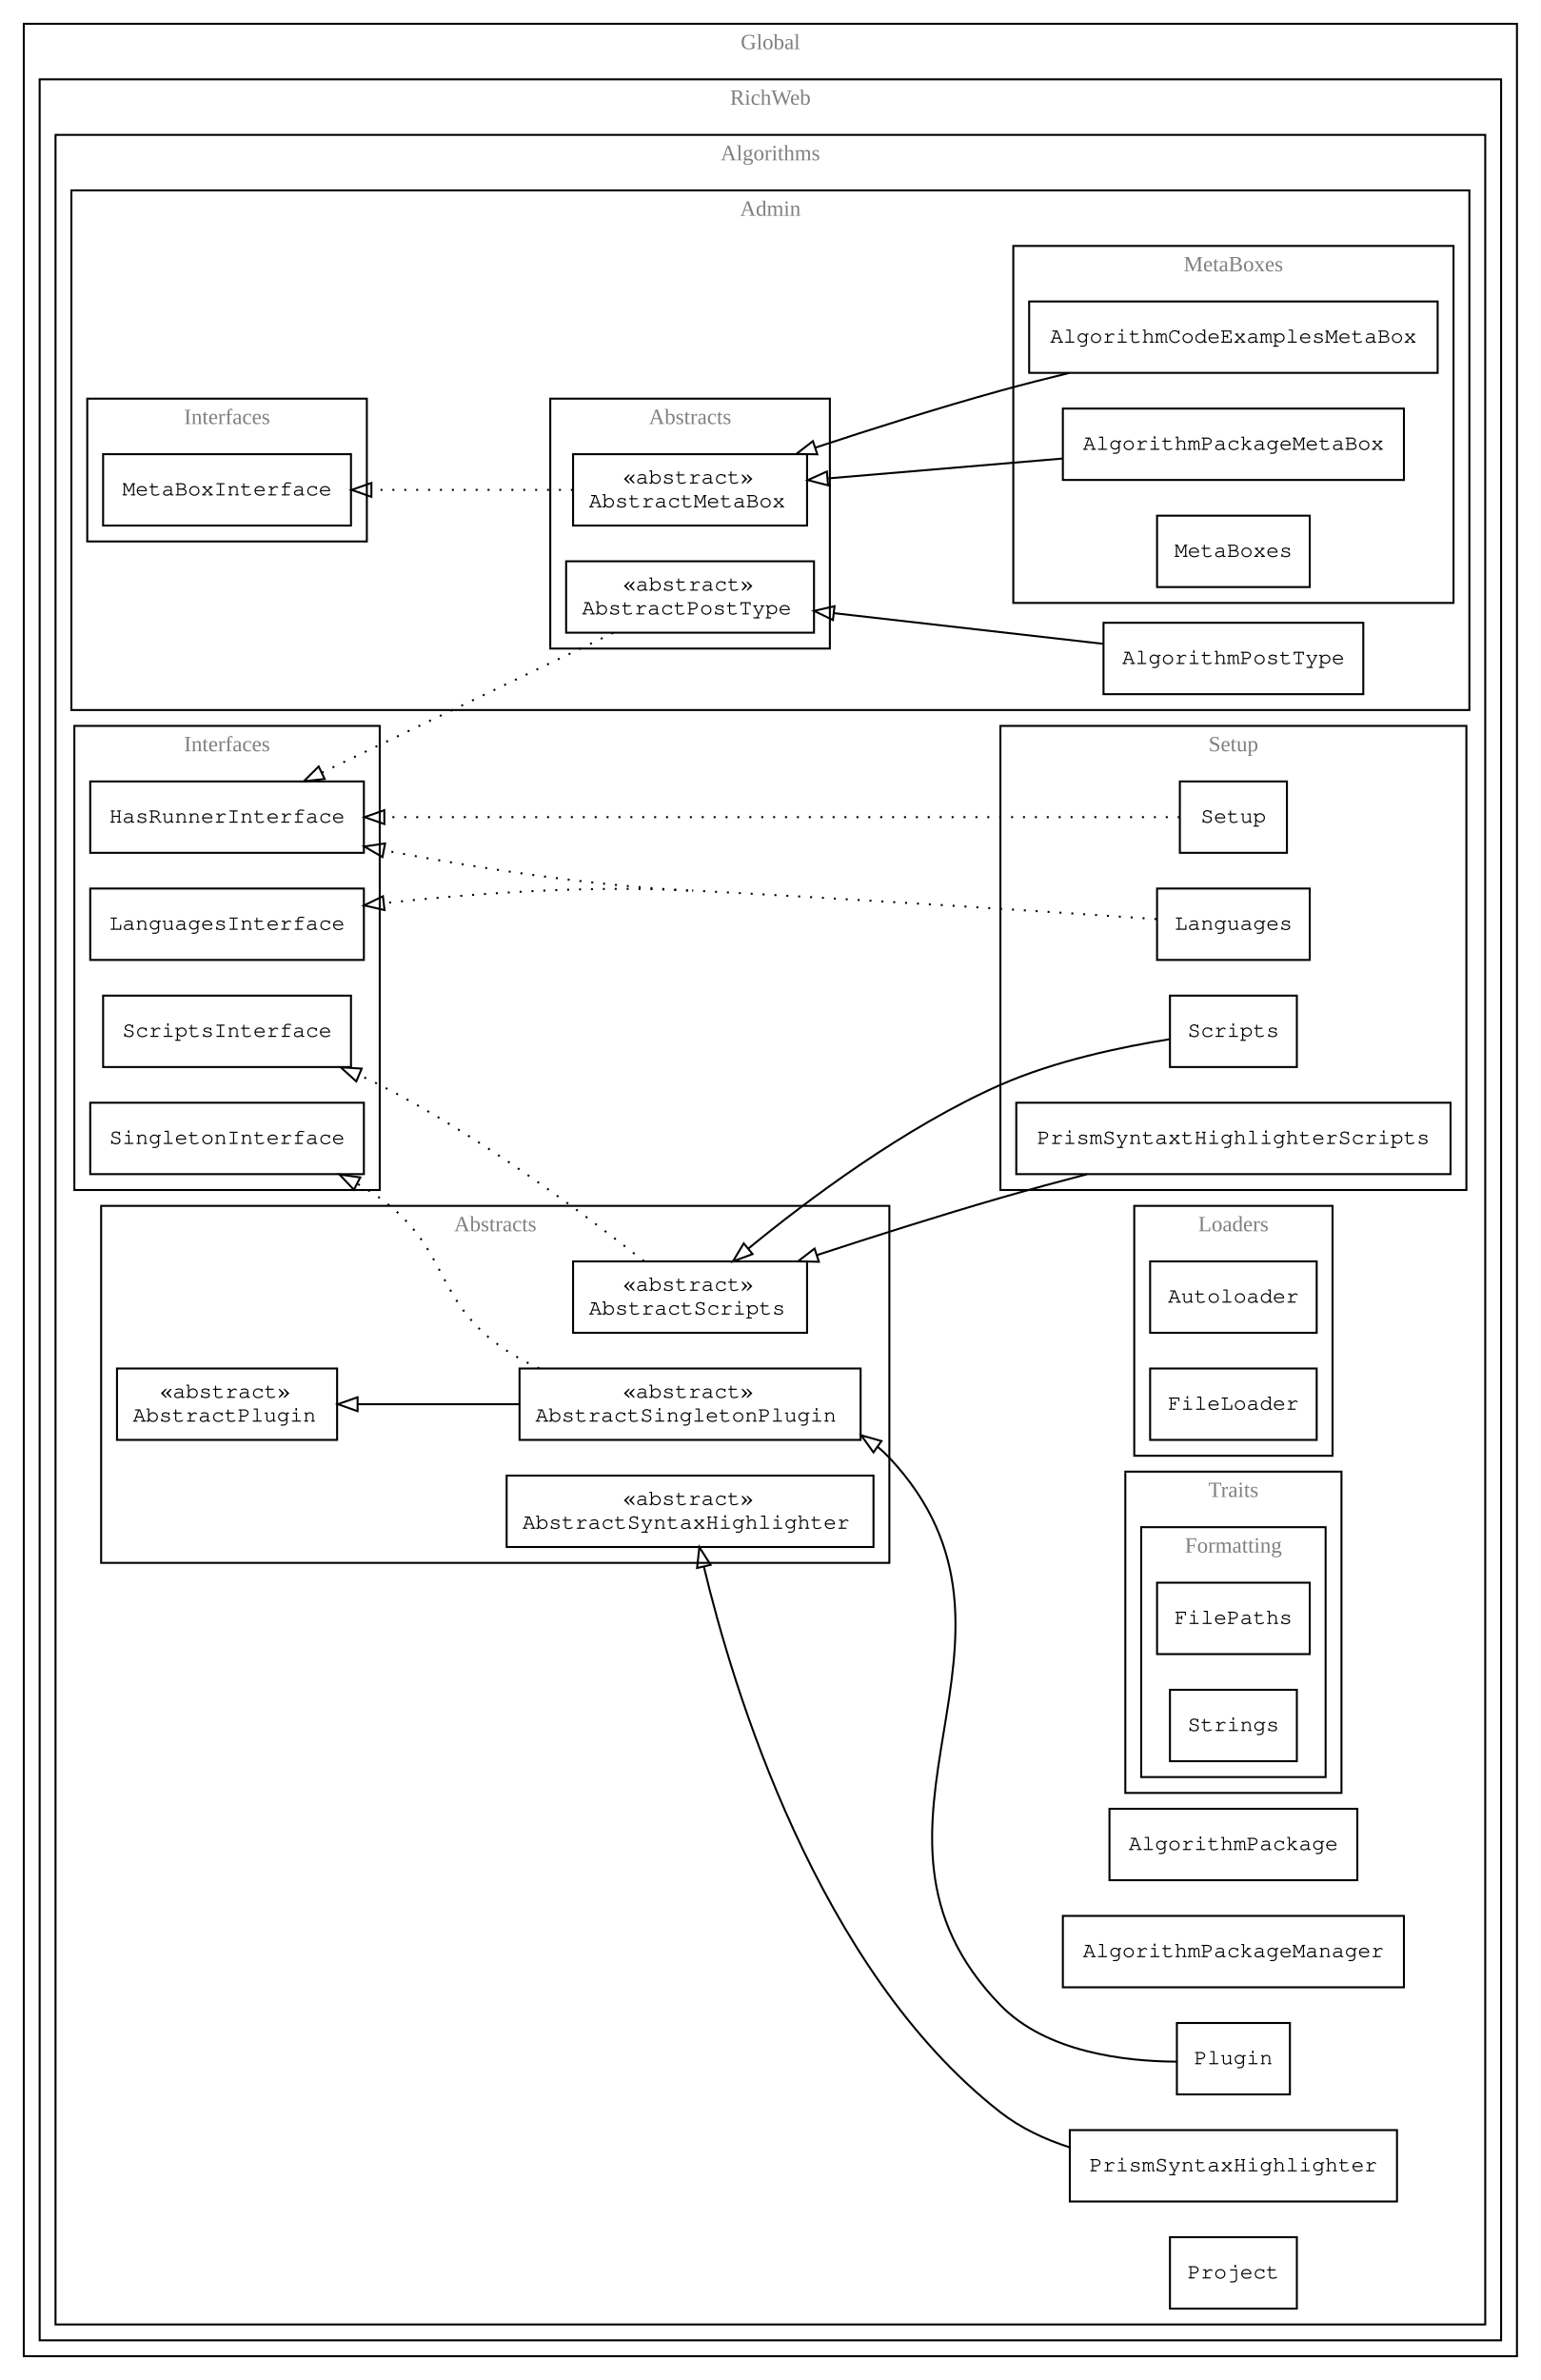
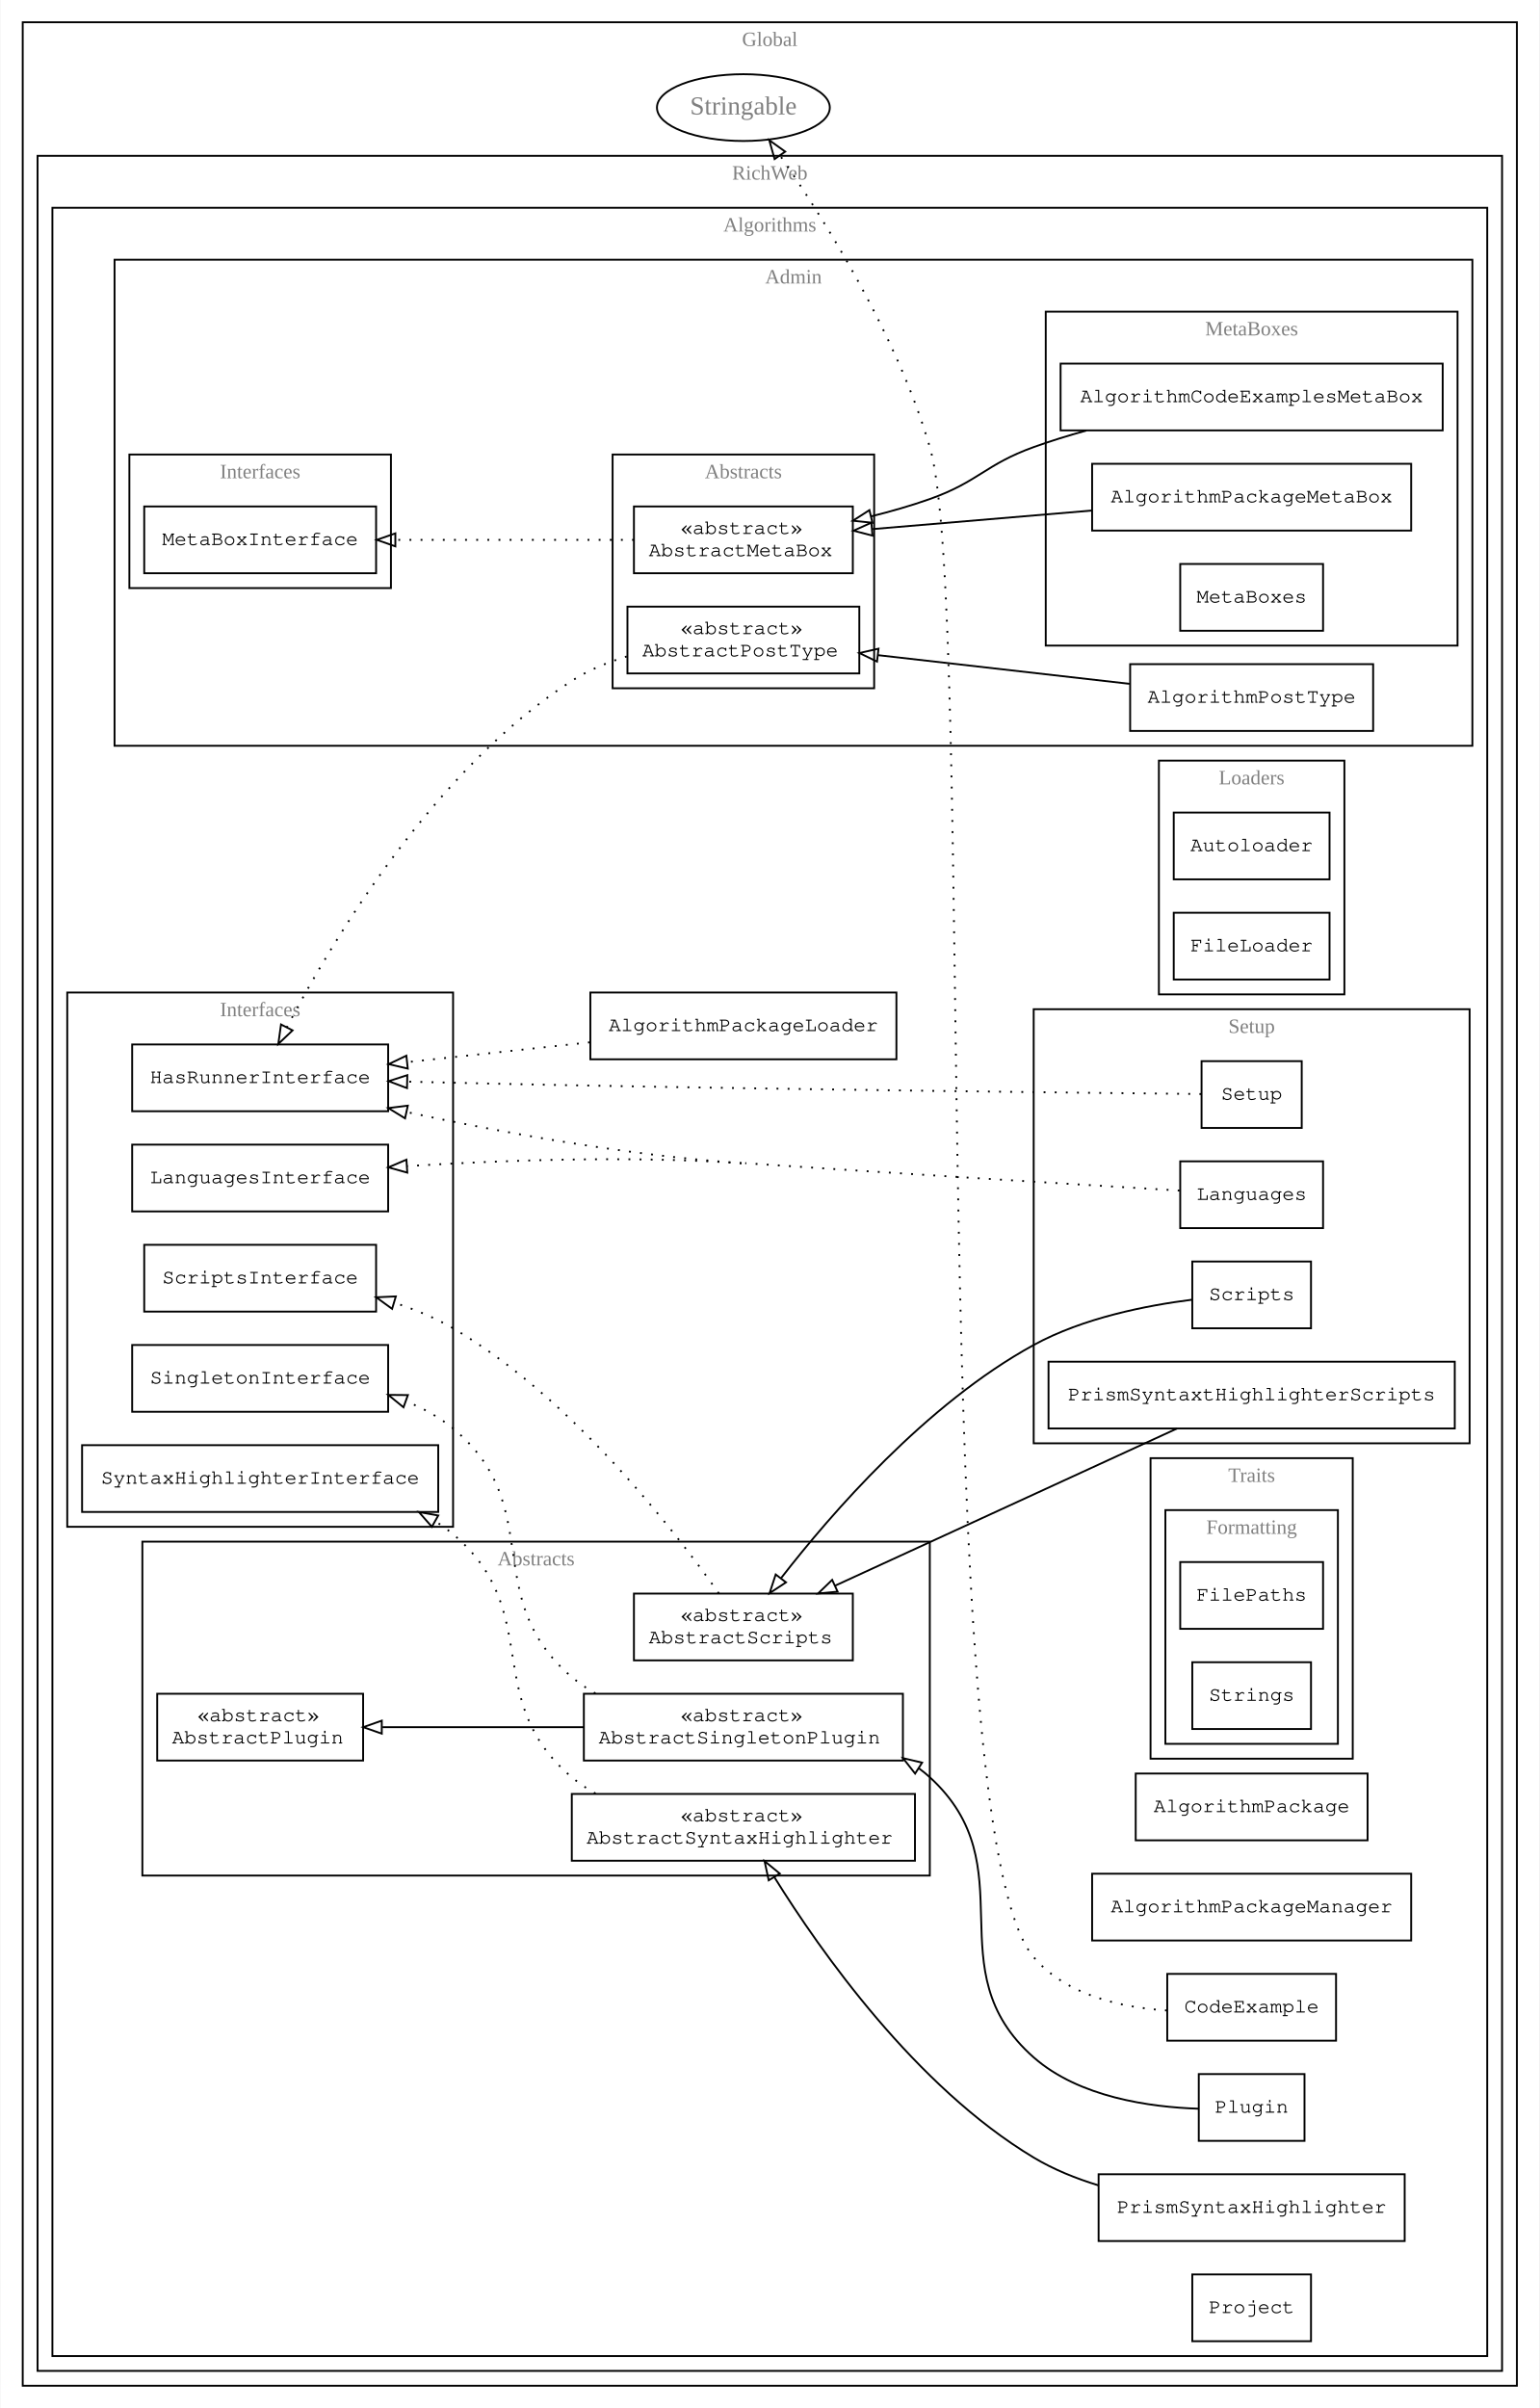
- <svg xmlns="http://www.w3.org/2000/svg" width="777pt" height="1200pt" viewBox="0.00 0.00 777.00 1200.00">
-   <g id="graph0" class="graph" transform="scale(1 1) rotate(0) translate(4 1196)">
-     <polygon fill="white" stroke="transparent" points="-4,4 -4,-1196 773,-1196 773,4 -4,4" />
+ <svg xmlns="http://www.w3.org/2000/svg" width="830pt" height="1298pt" viewBox="0.00 0.00 829.50 1298.00">
+   <g id="graph0" class="graph" transform="scale(1 1) rotate(0) translate(4 1294)">
+     <polygon fill="white" stroke="transparent" points="-4,4 -4,-1294 825.5,-1294 825.5,4 -4,4" />
    <g id="clust1" class="cluster">
-       <polygon fill="none" stroke="black" points="8,-8 8,-1184 761,-1184 761,-8 8,-8" />
-       <text text-anchor="middle" x="384.5" y="-1171.2" font-family="Times New Roman,serif" font-size="11.00" fill="gray">Global</text>
+       <polygon fill="none" stroke="black" points="8,-8 8,-1282 813.5,-1282 813.5,-8 8,-8" />
+       <text text-anchor="middle" x="410.75" y="-1269.2" font-family="Times New Roman,serif" font-size="11.00" fill="gray">Global</text>
    </g>
    <g id="clust2" class="cluster">
-       <polygon fill="none" stroke="black" points="16,-16 16,-1156 753,-1156 753,-16 16,-16" />
-       <text text-anchor="middle" x="384.5" y="-1143.2" font-family="Times New Roman,serif" font-size="11.00" fill="gray">RichWeb</text>
+       <polygon fill="none" stroke="black" points="16,-16 16,-1210 805.5,-1210 805.5,-16 16,-16" />
+       <text text-anchor="middle" x="410.75" y="-1197.2" font-family="Times New Roman,serif" font-size="11.00" fill="gray">RichWeb</text>
    </g>
    <g id="clust3" class="cluster">
-       <polygon fill="none" stroke="black" points="24,-24 24,-1128 745,-1128 745,-24 24,-24" />
-       <text text-anchor="middle" x="384.5" y="-1115.2" font-family="Times New Roman,serif" font-size="11.00" fill="gray">Algorithms</text>
+       <polygon fill="none" stroke="black" points="24,-24 24,-1182 797.5,-1182 797.5,-24 24,-24" />
+       <text text-anchor="middle" x="410.75" y="-1169.2" font-family="Times New Roman,serif" font-size="11.00" fill="gray">Algorithms</text>
+     </g>
+     <g id="clust5" class="cluster">
+       <polygon fill="none" stroke="black" points="57.5,-892 57.5,-1154 789.5,-1154 789.5,-892 57.5,-892" />
+       <text text-anchor="middle" x="423.5" y="-1141.2" font-family="Times New Roman,serif" font-size="11.00" fill="gray">Admin</text>
+     </g>
+     <g id="clust6" class="cluster">
+       <polygon fill="none" stroke="black" points="326,-923 326,-1049 467,-1049 467,-923 326,-923" />
+       <text text-anchor="middle" x="396.5" y="-1036.2" font-family="Times New Roman,serif" font-size="11.00" fill="gray">Abstracts</text>
+     </g>
+     <g id="clust7" class="cluster">
+       <polygon fill="none" stroke="black" points="65.5,-977 65.5,-1049 206.5,-1049 206.5,-977 65.5,-977" />
+       <text text-anchor="middle" x="136" y="-1036.2" font-family="Times New Roman,serif" font-size="11.00" fill="gray">Interfaces</text>
+     </g>
+     <g id="clust8" class="cluster">
+       <polygon fill="none" stroke="black" points="559.5,-946 559.5,-1126 781.5,-1126 781.5,-946 559.5,-946" />
+       <text text-anchor="middle" x="670.5" y="-1113.2" font-family="Times New Roman,serif" font-size="11.00" fill="gray">MetaBoxes</text>
+     </g>
+     <g id="clust10" class="cluster">
+       <polygon fill="none" stroke="black" points="620.5,-758 620.5,-884 720.5,-884 720.5,-758 620.5,-758" />
+       <text text-anchor="middle" x="670.5" y="-871.2" font-family="Times New Roman,serif" font-size="11.00" fill="gray">Loaders</text>
    </g>
    <g id="clust4" class="cluster">
-       <polygon fill="none" stroke="black" points="47,-408 47,-588 444.5,-588 444.5,-408 47,-408" />
-       <text text-anchor="middle" x="245.75" y="-575.2" font-family="Times New Roman,serif" font-size="11.00" fill="gray">Abstracts</text>
-     </g>
-     <g id="clust5" class="cluster">
-       <polygon fill="none" stroke="black" points="32,-838 32,-1100 737,-1100 737,-838 32,-838" />
-       <text text-anchor="middle" x="384.5" y="-1087.2" font-family="Times New Roman,serif" font-size="11.00" fill="gray">Admin</text>
-     </g>
-     <g id="clust6" class="cluster">
-       <polygon fill="none" stroke="black" points="273.5,-869 273.5,-995 414.5,-995 414.5,-869 273.5,-869" />
-       <text text-anchor="middle" x="344" y="-982.2" font-family="Times New Roman,serif" font-size="11.00" fill="gray">Abstracts</text>
-     </g>
-     <g id="clust8" class="cluster">
-       <polygon fill="none" stroke="black" points="507,-892 507,-1072 729,-1072 729,-892 507,-892" />
-       <text text-anchor="middle" x="618" y="-1059.2" font-family="Times New Roman,serif" font-size="11.00" fill="gray">MetaBoxes</text>
-     </g>
-     <g id="clust7" class="cluster">
-       <polygon fill="none" stroke="black" points="40,-923 40,-995 181,-995 181,-923 40,-923" />
-       <text text-anchor="middle" x="110.5" y="-982.2" font-family="Times New Roman,serif" font-size="11.00" fill="gray">Interfaces</text>
+       <polygon fill="none" stroke="black" points="72.5,-283 72.5,-463 497,-463 497,-283 72.5,-283" />
+       <text text-anchor="middle" x="284.75" y="-450.2" font-family="Times New Roman,serif" font-size="11.00" fill="gray">Abstracts</text>
+     </g>
+     <g id="clust9" class="cluster">
+       <polygon fill="none" stroke="black" points="32,-471 32,-759 240,-759 240,-471 32,-471" />
+       <text text-anchor="middle" x="136" y="-746.2" font-family="Times New Roman,serif" font-size="11.00" fill="gray">Interfaces</text>
    </g>
    <g id="clust11" class="cluster">
-       <polygon fill="none" stroke="black" points="500.5,-596 500.5,-830 735.5,-830 735.5,-596 500.5,-596" />
-       <text text-anchor="middle" x="618" y="-817.2" font-family="Times New Roman,serif" font-size="11.00" fill="gray">Setup</text>
-     </g>
-     <g id="clust9" class="cluster">
-       <polygon fill="none" stroke="black" points="33.5,-596 33.5,-830 187.5,-830 187.5,-596 33.5,-596" />
-       <text text-anchor="middle" x="110.5" y="-817.2" font-family="Times New Roman,serif" font-size="11.00" fill="gray">Interfaces</text>
-     </g>
-     <g id="clust10" class="cluster">
-       <polygon fill="none" stroke="black" points="568,-462 568,-588 668,-588 668,-462 568,-462" />
-       <text text-anchor="middle" x="618" y="-575.2" font-family="Times New Roman,serif" font-size="11.00" fill="gray">Loaders</text>
+       <polygon fill="none" stroke="black" points="553,-516 553,-750 788,-750 788,-516 553,-516" />
+       <text text-anchor="middle" x="670.5" y="-737.2" font-family="Times New Roman,serif" font-size="11.00" fill="gray">Setup</text>
    </g>
    <g id="clust12" class="cluster">
-       <polygon fill="none" stroke="black" points="563.5,-292 563.5,-454 672.5,-454 672.5,-292 563.5,-292" />
-       <text text-anchor="middle" x="618" y="-441.2" font-family="Times New Roman,serif" font-size="11.00" fill="gray">Traits</text>
+       <polygon fill="none" stroke="black" points="616,-346 616,-508 725,-508 725,-346 616,-346" />
+       <text text-anchor="middle" x="670.5" y="-495.2" font-family="Times New Roman,serif" font-size="11.00" fill="gray">Traits</text>
    </g>
    <g id="clust13" class="cluster">
-       <polygon fill="none" stroke="black" points="571.5,-300 571.5,-426 664.5,-426 664.5,-300 571.5,-300" />
-       <text text-anchor="middle" x="618" y="-413.2" font-family="Times New Roman,serif" font-size="11.00" fill="gray">Formatting</text>
+       <polygon fill="none" stroke="black" points="624,-354 624,-480 717,-480 717,-354 624,-354" />
+       <text text-anchor="middle" x="670.5" y="-467.2" font-family="Times New Roman,serif" font-size="11.00" fill="gray">Formatting</text>
    </g>
    <g id="node1" class="node">
-       <polygon fill="none" stroke="black" points="166,-506 55,-506 55,-470 166,-470 166,-506" />
-       <text text-anchor="start" x="76.5" y="-491.2" font-family="Courier,monospace" font-size="11.00">«abstract»</text>
-       <text text-anchor="start" x="63" y="-479.2" font-family="Courier,monospace" font-size="11.00">AbstractPlugin</text>
+       <polygon fill="none" stroke="black" points="191.5,-381 80.5,-381 80.5,-345 191.5,-345 191.5,-381" />
+       <text text-anchor="start" x="102" y="-366.2" font-family="Courier,monospace" font-size="11.00">«abstract»</text>
+       <text text-anchor="start" x="88.5" y="-354.2" font-family="Courier,monospace" font-size="11.00">AbstractPlugin</text>
    </g>
    <g id="node2" class="node">
-       <polygon fill="none" stroke="black" points="403,-560 285,-560 285,-524 403,-524 403,-560" />
-       <text text-anchor="start" x="310" y="-545.2" font-family="Courier,monospace" font-size="11.00">«abstract»</text>
-       <text text-anchor="start" x="293" y="-533.2" font-family="Courier,monospace" font-size="11.00">AbstractScripts</text>
+       <polygon fill="none" stroke="black" points="455.5,-435 337.5,-435 337.5,-399 455.5,-399 455.5,-435" />
+       <text text-anchor="start" x="362.5" y="-420.2" font-family="Courier,monospace" font-size="11.00">«abstract»</text>
+       <text text-anchor="start" x="345.5" y="-408.2" font-family="Courier,monospace" font-size="11.00">AbstractScripts</text>
    </g>
    <g id="node14" class="node">
-       <polygon fill="none" stroke="black" points="173,-694 48,-694 48,-658 173,-658 173,-694" />
-       <text text-anchor="middle" x="110.5" y="-673.2" font-family="Courier,monospace" font-size="11.00">ScriptsInterface</text>
+       <polygon fill="none" stroke="black" points="198.5,-623 73.5,-623 73.5,-587 198.5,-587 198.5,-623" />
+       <text text-anchor="middle" x="136" y="-602.2" font-family="Courier,monospace" font-size="11.00">ScriptsInterface</text>
    </g>
    <g id="edge1" class="edge">
-       <path fill="none" stroke="black" stroke-dasharray="1,5" d="M320.74,-560.12C291.56,-583.19 238.14,-623.15 187.5,-649 184.19,-650.69 180.74,-652.32 177.23,-653.89" />
-       <polygon fill="none" stroke="black" points="175.67,-650.75 167.82,-657.87 178.4,-657.2 175.67,-650.75" />
+       <path fill="none" stroke="black" stroke-dasharray="1,5" d="M383.28,-435.09C359.66,-468.59 304.39,-540.31 240,-578 230.25,-583.71 219.29,-588.23 208.25,-591.8" />
+       <polygon fill="none" stroke="black" points="207.13,-588.48 198.55,-594.71 209.14,-595.19 207.13,-588.48" />
    </g>
    <g id="node3" class="node">
-       <polygon fill="none" stroke="black" points="430,-506 258,-506 258,-470 430,-470 430,-506" />
-       <text text-anchor="start" x="310" y="-491.2" font-family="Courier,monospace" font-size="11.00">«abstract»</text>
-       <text text-anchor="start" x="266" y="-479.2" font-family="Courier,monospace" font-size="11.00">AbstractSingletonPlugin</text>
+       <polygon fill="none" stroke="black" points="482.5,-381 310.5,-381 310.5,-345 482.5,-345 482.5,-381" />
+       <text text-anchor="start" x="362.5" y="-366.2" font-family="Courier,monospace" font-size="11.00">«abstract»</text>
+       <text text-anchor="start" x="318.5" y="-354.2" font-family="Courier,monospace" font-size="11.00">AbstractSingletonPlugin</text>
    </g>
    <g id="edge2" class="edge">
-       <path fill="none" stroke="black" d="M257.78,-488C230.93,-488 201.71,-488 176.5,-488" />
-       <polygon fill="none" stroke="black" points="176.33,-484.5 166.33,-488 176.33,-491.5 176.33,-484.5" />
+       <path fill="none" stroke="black" d="M310.5,-363C275.18,-363 234.84,-363 201.96,-363" />
+       <polygon fill="none" stroke="black" points="201.56,-359.5 191.56,-363 201.56,-366.5 201.56,-359.5" />
    </g>
    <g id="node15" class="node">
-       <polygon fill="none" stroke="black" points="179.5,-640 41.5,-640 41.5,-604 179.5,-604 179.5,-640" />
-       <text text-anchor="middle" x="110.5" y="-619.2" font-family="Courier,monospace" font-size="11.00">SingletonInterface</text>
+       <polygon fill="none" stroke="black" points="205,-569 67,-569 67,-533 205,-533 205,-569" />
+       <text text-anchor="middle" x="136" y="-548.2" font-family="Courier,monospace" font-size="11.00">SingletonInterface</text>
    </g>
    <g id="edge3" class="edge">
-       <path fill="none" stroke="black" stroke-dasharray="1,5" d="M267.92,-506.07C262.17,-508.67 256.62,-511.63 251.5,-515 214.33,-539.47 223.54,-565.9 187.5,-592 183.91,-594.6 180.07,-597.01 176.09,-599.24" />
-       <polygon fill="none" stroke="black" points="174.47,-596.13 167.19,-603.83 177.68,-602.35 174.47,-596.13" />
+       <path fill="none" stroke="black" stroke-dasharray="1,5" d="M316.75,-381.19C312.21,-383.75 307.91,-386.67 304,-390 253.78,-432.82 290.87,-481.95 240,-524 232.54,-530.16 223.83,-534.93 214.69,-538.63" />
+       <polygon fill="none" stroke="black" points="213.27,-535.42 205.05,-542.1 215.64,-542 213.27,-535.42" />
    </g>
    <g id="node4" class="node">
-       <polygon fill="none" stroke="black" points="436.5,-452 251.5,-452 251.5,-416 436.5,-416 436.5,-452" />
-       <text text-anchor="start" x="310" y="-437.2" font-family="Courier,monospace" font-size="11.00">«abstract»</text>
-       <text text-anchor="start" x="259.5" y="-425.2" font-family="Courier,monospace" font-size="11.00">AbstractSyntaxHighlighter</text>
+       <polygon fill="none" stroke="black" points="489,-327 304,-327 304,-291 489,-291 489,-327" />
+       <text text-anchor="start" x="362.5" y="-312.2" font-family="Courier,monospace" font-size="11.00">«abstract»</text>
+       <text text-anchor="start" x="312" y="-300.2" font-family="Courier,monospace" font-size="11.00">AbstractSyntaxHighlighter</text>
+     </g>
+     <g id="node16" class="node">
+       <polygon fill="none" stroke="black" points="232,-515 40,-515 40,-479 232,-479 232,-515" />
+       <text text-anchor="middle" x="136" y="-494.2" font-family="Courier,monospace" font-size="11.00">SyntaxHighlighterInterface</text>
+     </g>
+     <g id="edge4" class="edge">
+       <path fill="none" stroke="black" stroke-dasharray="1,5" d="M316.79,-327.23C312.24,-329.78 307.92,-332.69 304,-336 254.51,-377.83 289.57,-425.26 240,-467 236.96,-469.56 233.71,-471.9 230.31,-474.04" />
+       <polygon fill="none" stroke="black" points="228.57,-471 221.58,-478.96 232.01,-477.1 228.57,-471" />
    </g>
    <g id="node5" class="node">
-       <polygon fill="none" stroke="black" points="403,-967 285,-967 285,-931 403,-931 403,-967" />
-       <text text-anchor="start" x="310" y="-952.2" font-family="Courier,monospace" font-size="11.00">«abstract»</text>
-       <text text-anchor="start" x="293" y="-940.2" font-family="Courier,monospace" font-size="11.00">AbstractMetaBox</text>
+       <polygon fill="none" stroke="black" points="455.5,-1021 337.5,-1021 337.5,-985 455.5,-985 455.5,-1021" />
+       <text text-anchor="start" x="362.5" y="-1006.2" font-family="Courier,monospace" font-size="11.00">«abstract»</text>
+       <text text-anchor="start" x="345.5" y="-994.2" font-family="Courier,monospace" font-size="11.00">AbstractMetaBox</text>
    </g>
    <g id="node7" class="node">
-       <polygon fill="none" stroke="black" points="173,-967 48,-967 48,-931 173,-931 173,-967" />
-       <text text-anchor="middle" x="110.5" y="-946.2" font-family="Courier,monospace" font-size="11.00">MetaBoxInterface</text>
-     </g>
-     <g id="edge4" class="edge">
-       <path fill="none" stroke="black" stroke-dasharray="1,5" d="M284.88,-949C254.18,-949 216.23,-949 183.66,-949" />
-       <polygon fill="none" stroke="black" points="183.29,-945.5 173.29,-949 183.29,-952.5 183.29,-945.5" />
+       <polygon fill="none" stroke="black" points="198.5,-1021 73.5,-1021 73.5,-985 198.5,-985 198.5,-1021" />
+       <text text-anchor="middle" x="136" y="-1000.2" font-family="Courier,monospace" font-size="11.00">MetaBoxInterface</text>
+     </g>
+     <g id="edge5" class="edge">
+       <path fill="none" stroke="black" stroke-dasharray="1,5" d="M337.49,-1003C299.48,-1003 249.51,-1003 208.97,-1003" />
+       <polygon fill="none" stroke="black" points="208.88,-999.5 198.88,-1003 208.88,-1006.5 208.88,-999.5" />
    </g>
    <g id="node6" class="node">
-       <polygon fill="none" stroke="black" points="406.5,-913 281.5,-913 281.5,-877 406.5,-877 406.5,-913" />
-       <text text-anchor="start" x="310" y="-898.2" font-family="Courier,monospace" font-size="11.00">«abstract»</text>
-       <text text-anchor="start" x="289.5" y="-886.2" font-family="Courier,monospace" font-size="11.00">AbstractPostType</text>
+       <polygon fill="none" stroke="black" points="459,-967 334,-967 334,-931 459,-931 459,-967" />
+       <text text-anchor="start" x="362.5" y="-952.2" font-family="Courier,monospace" font-size="11.00">«abstract»</text>
+       <text text-anchor="start" x="342" y="-940.2" font-family="Courier,monospace" font-size="11.00">AbstractPostType</text>
    </g>
    <g id="node12" class="node">
-       <polygon fill="none" stroke="black" points="179.5,-802 41.5,-802 41.5,-766 179.5,-766 179.5,-802" />
-       <text text-anchor="middle" x="110.5" y="-781.2" font-family="Courier,monospace" font-size="11.00">HasRunnerInterface</text>
-     </g>
-     <g id="edge5" class="edge">
-       <path fill="none" stroke="black" stroke-dasharray="1,5" d="M305.29,-876.92C265.18,-857.69 201.68,-827.24 158.38,-806.48" />
-       <polygon fill="none" stroke="black" points="159.72,-803.24 149.19,-802.07 156.7,-809.55 159.72,-803.24" />
+       <polygon fill="none" stroke="black" points="205,-731 67,-731 67,-695 205,-695 205,-731" />
+       <text text-anchor="middle" x="136" y="-710.2" font-family="Courier,monospace" font-size="11.00">HasRunnerInterface</text>
+     </g>
+     <g id="edge6" class="edge">
+       <path fill="none" stroke="black" stroke-dasharray="1,5" d="M333.61,-940.14C323.22,-937 312.93,-932.75 304,-927 229.64,-879.13 174.57,-786.45 150.45,-740.38" />
+       <polygon fill="none" stroke="black" points="153.47,-738.58 145.78,-731.29 147.24,-741.78 153.47,-738.58" />
    </g>
    <g id="node8" class="node">
-       <polygon fill="none" stroke="black" points="721,-1044 515,-1044 515,-1008 721,-1008 721,-1044" />
-       <text text-anchor="middle" x="618" y="-1023.2" font-family="Courier,monospace" font-size="11.00">AlgorithmCodeExamplesMetaBox</text>
+       <polygon fill="none" stroke="black" points="773.5,-1098 567.5,-1098 567.5,-1062 773.5,-1062 773.5,-1098" />
+       <text text-anchor="middle" x="670.5" y="-1077.2" font-family="Courier,monospace" font-size="11.00">AlgorithmCodeExamplesMetaBox</text>
+     </g>
+     <g id="edge8" class="edge">
+       <path fill="none" stroke="black" d="M581.38,-1061.92C571.71,-1059.25 562.08,-1056.27 553,-1053 526.82,-1043.57 523.23,-1034.3 497,-1025 486.91,-1021.43 476.04,-1018.31 465.31,-1015.64" />
+       <polygon fill="none" stroke="black" points="466.07,-1012.22 455.53,-1013.31 464.45,-1019.03 466.07,-1012.22" />
+     </g>
+     <g id="node9" class="node">
+       <polygon fill="none" stroke="black" points="756.5,-1044 584.5,-1044 584.5,-1008 756.5,-1008 756.5,-1044" />
+       <text text-anchor="middle" x="670.5" y="-1023.2" font-family="Courier,monospace" font-size="11.00">AlgorithmPackageMetaBox</text>
+     </g>
+     <g id="edge9" class="edge">
+       <path fill="none" stroke="black" d="M584.18,-1018.79C546.18,-1015.57 502.02,-1011.84 466.19,-1008.81" />
+       <polygon fill="none" stroke="black" points="466.09,-1005.29 455.84,-1007.93 465.5,-1012.26 466.09,-1005.29" />
+     </g>
+     <g id="node10" class="node">
+       <polygon fill="none" stroke="black" points="709,-990 632,-990 632,-954 709,-954 709,-990" />
+       <text text-anchor="middle" x="670.5" y="-969.2" font-family="Courier,monospace" font-size="11.00">MetaBoxes</text>
+     </g>
+     <g id="node11" class="node">
+       <polygon fill="none" stroke="black" points="736,-936 605,-936 605,-900 736,-900 736,-936" />
+       <text text-anchor="middle" x="670.5" y="-915.2" font-family="Courier,monospace" font-size="11.00">AlgorithmPostType</text>
    </g>
    <g id="edge7" class="edge">
-       <path fill="none" stroke="black" d="M535.31,-1007.98C523.59,-1005.13 511.71,-1002.09 500.5,-999 469.57,-990.46 435.6,-979.7 407.32,-970.35" />
-       <polygon fill="none" stroke="black" points="408.16,-966.94 397.57,-967.11 405.96,-973.59 408.16,-966.94" />
-     </g>
-     <g id="node9" class="node">
-       <polygon fill="none" stroke="black" points="704,-990 532,-990 532,-954 704,-954 704,-990" />
-       <text text-anchor="middle" x="618" y="-969.2" font-family="Courier,monospace" font-size="11.00">AlgorithmPackageMetaBox</text>
-     </g>
-     <g id="edge8" class="edge">
-       <path fill="none" stroke="black" d="M531.68,-964.79C493.68,-961.57 449.52,-957.84 413.69,-954.81" />
-       <polygon fill="none" stroke="black" points="413.59,-951.29 403.34,-953.93 413,-958.26 413.59,-951.29" />
-     </g>
-     <g id="node10" class="node">
-       <polygon fill="none" stroke="black" points="656.5,-936 579.5,-936 579.5,-900 656.5,-900 656.5,-936" />
-       <text text-anchor="middle" x="618" y="-915.2" font-family="Courier,monospace" font-size="11.00">MetaBoxes</text>
-     </g>
-     <g id="node11" class="node">
-       <polygon fill="none" stroke="black" points="683.5,-882 552.5,-882 552.5,-846 683.5,-846 683.5,-882" />
-       <text text-anchor="middle" x="618" y="-861.2" font-family="Courier,monospace" font-size="11.00">AlgorithmPostType</text>
-     </g>
-     <g id="edge6" class="edge">
-       <path fill="none" stroke="black" d="M552.19,-871.39C511.4,-876.03 458.71,-882.04 416.68,-886.83" />
-       <polygon fill="none" stroke="black" points="416.05,-883.38 406.51,-887.99 416.84,-890.34 416.05,-883.38" />
+       <path fill="none" stroke="black" d="M604.69,-925.39C563.9,-930.03 511.21,-936.04 469.18,-940.83" />
+       <polygon fill="none" stroke="black" points="468.55,-937.38 459.01,-941.99 469.34,-944.34 468.55,-937.38" />
    </g>
    <g id="node13" class="node">
-       <polygon fill="none" stroke="black" points="179.5,-748 41.5,-748 41.5,-712 179.5,-712 179.5,-748" />
-       <text text-anchor="middle" x="110.5" y="-727.2" font-family="Courier,monospace" font-size="11.00">LanguagesInterface</text>
-     </g>
-     <g id="node16" class="node">
-       <polygon fill="none" stroke="black" points="660,-560 576,-560 576,-524 660,-524 660,-560" />
-       <text text-anchor="middle" x="618" y="-539.2" font-family="Courier,monospace" font-size="11.00">Autoloader</text>
+       <polygon fill="none" stroke="black" points="205,-677 67,-677 67,-641 205,-641 205,-677" />
+       <text text-anchor="middle" x="136" y="-656.2" font-family="Courier,monospace" font-size="11.00">LanguagesInterface</text>
    </g>
    <g id="node17" class="node">
-       <polygon fill="none" stroke="black" points="660,-506 576,-506 576,-470 660,-470 660,-506" />
-       <text text-anchor="middle" x="618" y="-485.2" font-family="Courier,monospace" font-size="11.00">FileLoader</text>
+       <polygon fill="none" stroke="black" points="712.5,-856 628.5,-856 628.5,-820 712.5,-820 712.5,-856" />
+       <text text-anchor="middle" x="670.5" y="-835.2" font-family="Courier,monospace" font-size="11.00">Autoloader</text>
    </g>
    <g id="node18" class="node">
-       <polygon fill="none" stroke="black" points="656.5,-748 579.5,-748 579.5,-712 656.5,-712 656.5,-748" />
-       <text text-anchor="middle" x="618" y="-727.2" font-family="Courier,monospace" font-size="11.00">Languages</text>
+       <polygon fill="none" stroke="black" points="712.5,-802 628.5,-802 628.5,-766 712.5,-766 712.5,-802" />
+       <text text-anchor="middle" x="670.5" y="-781.2" font-family="Courier,monospace" font-size="11.00">FileLoader</text>
+     </g>
+     <g id="node19" class="node">
+       <polygon fill="none" stroke="black" points="709,-668 632,-668 632,-632 709,-632 709,-668" />
+       <text text-anchor="middle" x="670.5" y="-647.2" font-family="Courier,monospace" font-size="11.00">Languages</text>
+     </g>
+     <g id="edge15" class="edge">
+       <path fill="none" stroke="black" stroke-dasharray="1,5" d="M395.5,-667C334.32,-671.13 266.05,-683.62 215.04,-694.55" />
+       <polygon fill="none" stroke="black" points="214.11,-691.17 205.08,-696.71 215.59,-698.01 214.11,-691.17" />
+     </g>
+     <g id="edge14" class="edge">
+       <path fill="none" stroke="black" stroke-dasharray="1,5" d="M631.65,-652.25C579.1,-655.39 481.06,-661.36 397.5,-667" />
+       <path fill="none" stroke="black" stroke-dasharray="1,5" d="M395.5,-667C335.02,-671.08 266.44,-668.63 215.13,-665.41" />
+       <polygon fill="none" stroke="black" points="215.31,-661.91 205.1,-664.75 214.85,-668.9 215.31,-661.91" />
+     </g>
+     <g id="node20" class="node">
+       <polygon fill="none" stroke="black" points="780,-560 561,-560 561,-524 780,-524 780,-560" />
+       <text text-anchor="middle" x="670.5" y="-539.2" font-family="Courier,monospace" font-size="11.00">PrismSyntaxtHighlighterScripts</text>
+     </g>
+     <g id="edge16" class="edge">
+       <path fill="none" stroke="black" d="M630.24,-523.96C581.53,-501.57 498.48,-463.41 445.88,-439.23" />
+       <polygon fill="none" stroke="black" points="447.3,-436.03 436.75,-435.04 444.37,-442.39 447.3,-436.03" />
+     </g>
+     <g id="node21" class="node">
+       <polygon fill="none" stroke="black" points="702.5,-614 638.5,-614 638.5,-578 702.5,-578 702.5,-614" />
+       <text text-anchor="middle" x="670.5" y="-593.2" font-family="Courier,monospace" font-size="11.00">Scripts</text>
+     </g>
+     <g id="edge17" class="edge">
+       <path fill="none" stroke="black" d="M638.43,-593.42C613.98,-590.34 579.68,-583.61 553,-569 495,-537.25 443.57,-477.79 416.88,-443.4" />
+       <polygon fill="none" stroke="black" points="419.48,-441.05 410.63,-435.23 413.92,-445.3 419.48,-441.05" />
+     </g>
+     <g id="node22" class="node">
+       <polygon fill="none" stroke="black" points="697.5,-722 643.5,-722 643.5,-686 697.5,-686 697.5,-722" />
+       <text text-anchor="middle" x="670.5" y="-701.2" font-family="Courier,monospace" font-size="11.00">Setup</text>
+     </g>
+     <g id="edge18" class="edge">
+       <path fill="none" stroke="black" stroke-dasharray="1,5" d="M643.35,-704.27C583.36,-704.9 431.22,-706.61 304,-709 275.08,-709.54 243.34,-710.27 215.37,-710.96" />
+       <polygon fill="none" stroke="black" points="215.16,-707.46 205.25,-711.21 215.33,-714.46 215.16,-707.46" />
+     </g>
+     <g id="node23" class="node">
+       <polygon fill="none" stroke="black" points="709,-452 632,-452 632,-416 709,-416 709,-452" />
+       <text text-anchor="middle" x="670.5" y="-431.2" font-family="Courier,monospace" font-size="11.00">FilePaths</text>
+     </g>
+     <g id="node24" class="node">
+       <polygon fill="none" stroke="black" points="702.5,-398 638.5,-398 638.5,-362 702.5,-362 702.5,-398" />
+       <text text-anchor="middle" x="670.5" y="-377.2" font-family="Courier,monospace" font-size="11.00">Strings</text>
+     </g>
+     <g id="node25" class="node">
+       <polygon fill="none" stroke="black" points="733,-338 608,-338 608,-302 733,-302 733,-338" />
+       <text text-anchor="middle" x="670.5" y="-317.2" font-family="Courier,monospace" font-size="11.00">AlgorithmPackage</text>
+     </g>
+     <g id="node26" class="node">
+       <polygon fill="none" stroke="black" points="479,-759 314,-759 314,-723 479,-723 479,-759" />
+       <text text-anchor="middle" x="396.5" y="-738.2" font-family="Courier,monospace" font-size="11.00">AlgorithmPackageLoader</text>
+     </g>
+     <g id="edge10" class="edge">
+       <path fill="none" stroke="black" stroke-dasharray="1,5" d="M313.71,-732.14C282.35,-728.74 246.65,-724.88 215.6,-721.51" />
+       <polygon fill="none" stroke="black" points="215.57,-717.99 205.26,-720.39 214.82,-724.95 215.57,-717.99" />
+     </g>
+     <g id="node27" class="node">
+       <polygon fill="none" stroke="black" points="756.5,-284 584.5,-284 584.5,-248 756.5,-248 756.5,-284" />
+       <text text-anchor="middle" x="670.5" y="-263.2" font-family="Courier,monospace" font-size="11.00">AlgorithmPackageManager</text>
+     </g>
+     <g id="node28" class="node">
+       <polygon fill="none" stroke="black" points="716,-230 625,-230 625,-194 716,-194 716,-230" />
+       <text text-anchor="middle" x="670.5" y="-209.2" font-family="Courier,monospace" font-size="11.00">CodeExample</text>
+     </g>
+     <g id="node32" class="node">
+       <ellipse fill="none" stroke="black" cx="396.5" cy="-1236" rx="46.59" ry="18" />
+       <text text-anchor="middle" x="396.5" y="-1232.3" font-family="Times New Roman,serif" font-size="14.00" fill="gray">Stringable</text>
+     </g>
+     <g id="edge11" class="edge">
+       <path fill="none" stroke="black" stroke-dasharray="1,5" d="M624.76,-210.29C599.82,-211.92 570.37,-218.62 553,-239 494.19,-308 522.35,-965.96 497,-1053 479.46,-1113.24 439.99,-1175.88 416.38,-1210" />
+       <polygon fill="none" stroke="black" points="413.33,-1208.25 410.45,-1218.44 419.06,-1212.27 413.33,-1208.25" />
+     </g>
+     <g id="node29" class="node">
+       <polygon fill="none" stroke="black" points="699,-176 642,-176 642,-140 699,-140 699,-176" />
+       <text text-anchor="middle" x="670.5" y="-155.2" font-family="Courier,monospace" font-size="11.00">Plugin</text>
    </g>
    <g id="edge12" class="edge">
-       <path fill="none" stroke="black" stroke-dasharray="1,5" d="M343,-747C291.51,-749.7 234.3,-758.79 189.63,-767.28" />
-       <polygon fill="none" stroke="black" points="188.88,-763.86 179.72,-769.19 190.2,-770.73 188.88,-763.86" />
-     </g>
-     <g id="edge11" class="edge">
-       <path fill="none" stroke="black" stroke-dasharray="1,5" d="M579.17,-732.6C526.64,-736.17 428.63,-742.62 345,-747" />
-       <path fill="none" stroke="black" stroke-dasharray="1,5" d="M343,-747C291.84,-749.68 234.39,-745.51 189.53,-740.63" />
-       <polygon fill="none" stroke="black" points="189.9,-737.15 179.57,-739.51 189.12,-744.1 189.9,-737.15" />
-     </g>
-     <g id="node19" class="node">
-       <polygon fill="none" stroke="black" points="727.5,-640 508.5,-640 508.5,-604 727.5,-604 727.5,-640" />
-       <text text-anchor="middle" x="618" y="-619.2" font-family="Courier,monospace" font-size="11.00">PrismSyntaxtHighlighterScripts</text>
+       <path fill="none" stroke="black" d="M641.69,-157.33C615.74,-158.19 577.47,-163.47 553,-185 499.27,-232.29 549.84,-287.72 497,-336 495.09,-337.74 493.08,-339.38 490.99,-340.9" />
+       <polygon fill="none" stroke="black" points="489.08,-337.97 482.54,-346.3 492.85,-343.87 489.08,-337.97" />
+     </g>
+     <g id="node30" class="node">
+       <polygon fill="none" stroke="black" points="753,-122 588,-122 588,-86 753,-86 753,-122" />
+       <text text-anchor="middle" x="670.5" y="-101.2" font-family="Courier,monospace" font-size="11.00">PrismSyntaxHighlighter</text>
    </g>
    <g id="edge13" class="edge">
-       <path fill="none" stroke="black" d="M544.11,-603.94C529.62,-600.15 514.54,-596.06 500.5,-592 469.92,-583.15 436.25,-572.45 408.09,-563.22" />
-       <polygon fill="none" stroke="black" points="408.97,-559.82 398.38,-560.02 406.78,-566.47 408.97,-559.82" />
-     </g>
-     <g id="node20" class="node">
-       <polygon fill="none" stroke="black" points="650,-694 586,-694 586,-658 650,-658 650,-694" />
-       <text text-anchor="middle" x="618" y="-673.2" font-family="Courier,monospace" font-size="11.00">Scripts</text>
-     </g>
-     <g id="edge14" class="edge">
-       <path fill="none" stroke="black" d="M585.82,-672.02C561.76,-668.19 528.05,-661.14 500.5,-649 452.26,-627.73 403.24,-590.94 373.47,-566.53" />
-       <polygon fill="none" stroke="black" points="375.53,-563.7 365.6,-560 371.06,-569.08 375.53,-563.7" />
-     </g>
-     <g id="node21" class="node">
-       <polygon fill="none" stroke="black" points="645,-802 591,-802 591,-766 645,-766 645,-802" />
-       <text text-anchor="middle" x="618" y="-781.2" font-family="Courier,monospace" font-size="11.00">Setup</text>
-     </g>
-     <g id="edge15" class="edge">
-       <path fill="none" stroke="black" stroke-dasharray="1,5" d="M590.89,-784C517.29,-784 306.03,-784 190.05,-784" />
-       <polygon fill="none" stroke="black" points="189.82,-780.5 179.82,-784 189.82,-787.5 189.82,-780.5" />
-     </g>
-     <g id="node22" class="node">
-       <polygon fill="none" stroke="black" points="656.5,-398 579.5,-398 579.5,-362 656.5,-362 656.5,-398" />
-       <text text-anchor="middle" x="618" y="-377.2" font-family="Courier,monospace" font-size="11.00">FilePaths</text>
-     </g>
-     <g id="node23" class="node">
-       <polygon fill="none" stroke="black" points="650,-344 586,-344 586,-308 650,-308 650,-344" />
-       <text text-anchor="middle" x="618" y="-323.2" font-family="Courier,monospace" font-size="11.00">Strings</text>
-     </g>
-     <g id="node24" class="node">
-       <polygon fill="none" stroke="black" points="680.5,-284 555.5,-284 555.5,-248 680.5,-248 680.5,-284" />
-       <text text-anchor="middle" x="618" y="-263.2" font-family="Courier,monospace" font-size="11.00">AlgorithmPackage</text>
-     </g>
-     <g id="node25" class="node">
-       <polygon fill="none" stroke="black" points="704,-230 532,-230 532,-194 704,-194 704,-230" />
-       <text text-anchor="middle" x="618" y="-209.2" font-family="Courier,monospace" font-size="11.00">AlgorithmPackageManager</text>
-     </g>
-     <g id="node26" class="node">
-       <polygon fill="none" stroke="black" points="646.5,-176 589.5,-176 589.5,-140 646.5,-140 646.5,-176" />
-       <text text-anchor="middle" x="618" y="-155.2" font-family="Courier,monospace" font-size="11.00">Plugin</text>
-     </g>
-     <g id="edge9" class="edge">
-       <path fill="none" stroke="black" d="M589.41,-156.5C562.88,-156.65 523.52,-161.34 500.5,-185 413.22,-274.72 530.09,-369.67 444.5,-461 442.68,-462.94 440.73,-464.75 438.69,-466.43" />
-       <polygon fill="none" stroke="black" points="436.48,-463.71 430.31,-472.32 440.51,-469.43 436.48,-463.71" />
-     </g>
-     <g id="node27" class="node">
-       <polygon fill="none" stroke="black" points="700.5,-122 535.5,-122 535.5,-86 700.5,-86 700.5,-122" />
-       <text text-anchor="middle" x="618" y="-101.2" font-family="Courier,monospace" font-size="11.00">PrismSyntaxHighlighter</text>
-     </g>
-     <g id="edge10" class="edge">
-       <path fill="none" stroke="black" d="M535.48,-113.28C522.91,-117.33 510.73,-123.02 500.5,-131 407.9,-203.19 365.4,-345.7 350.98,-406" />
-       <polygon fill="none" stroke="black" points="347.53,-405.41 348.69,-415.94 354.35,-406.98 347.53,-405.41" />
-     </g>
-     <g id="node28" class="node">
-       <polygon fill="none" stroke="black" points="650,-68 586,-68 586,-32 650,-32 650,-68" />
-       <text text-anchor="middle" x="618" y="-47.2" font-family="Courier,monospace" font-size="11.00">Project</text>
+       <path fill="none" stroke="black" d="M587.99,-115.98C575.76,-119.71 563.68,-124.59 553,-131 489.31,-169.2 437.95,-242.36 413.32,-281.95" />
+       <polygon fill="none" stroke="black" points="410.15,-280.43 407.92,-290.79 416.12,-284.08 410.15,-280.43" />
+     </g>
+     <g id="node31" class="node">
+       <polygon fill="none" stroke="black" points="702.5,-68 638.5,-68 638.5,-32 702.5,-32 702.5,-68" />
+       <text text-anchor="middle" x="670.5" y="-47.2" font-family="Courier,monospace" font-size="11.00">Project</text>
    </g>
  </g>
</svg>
